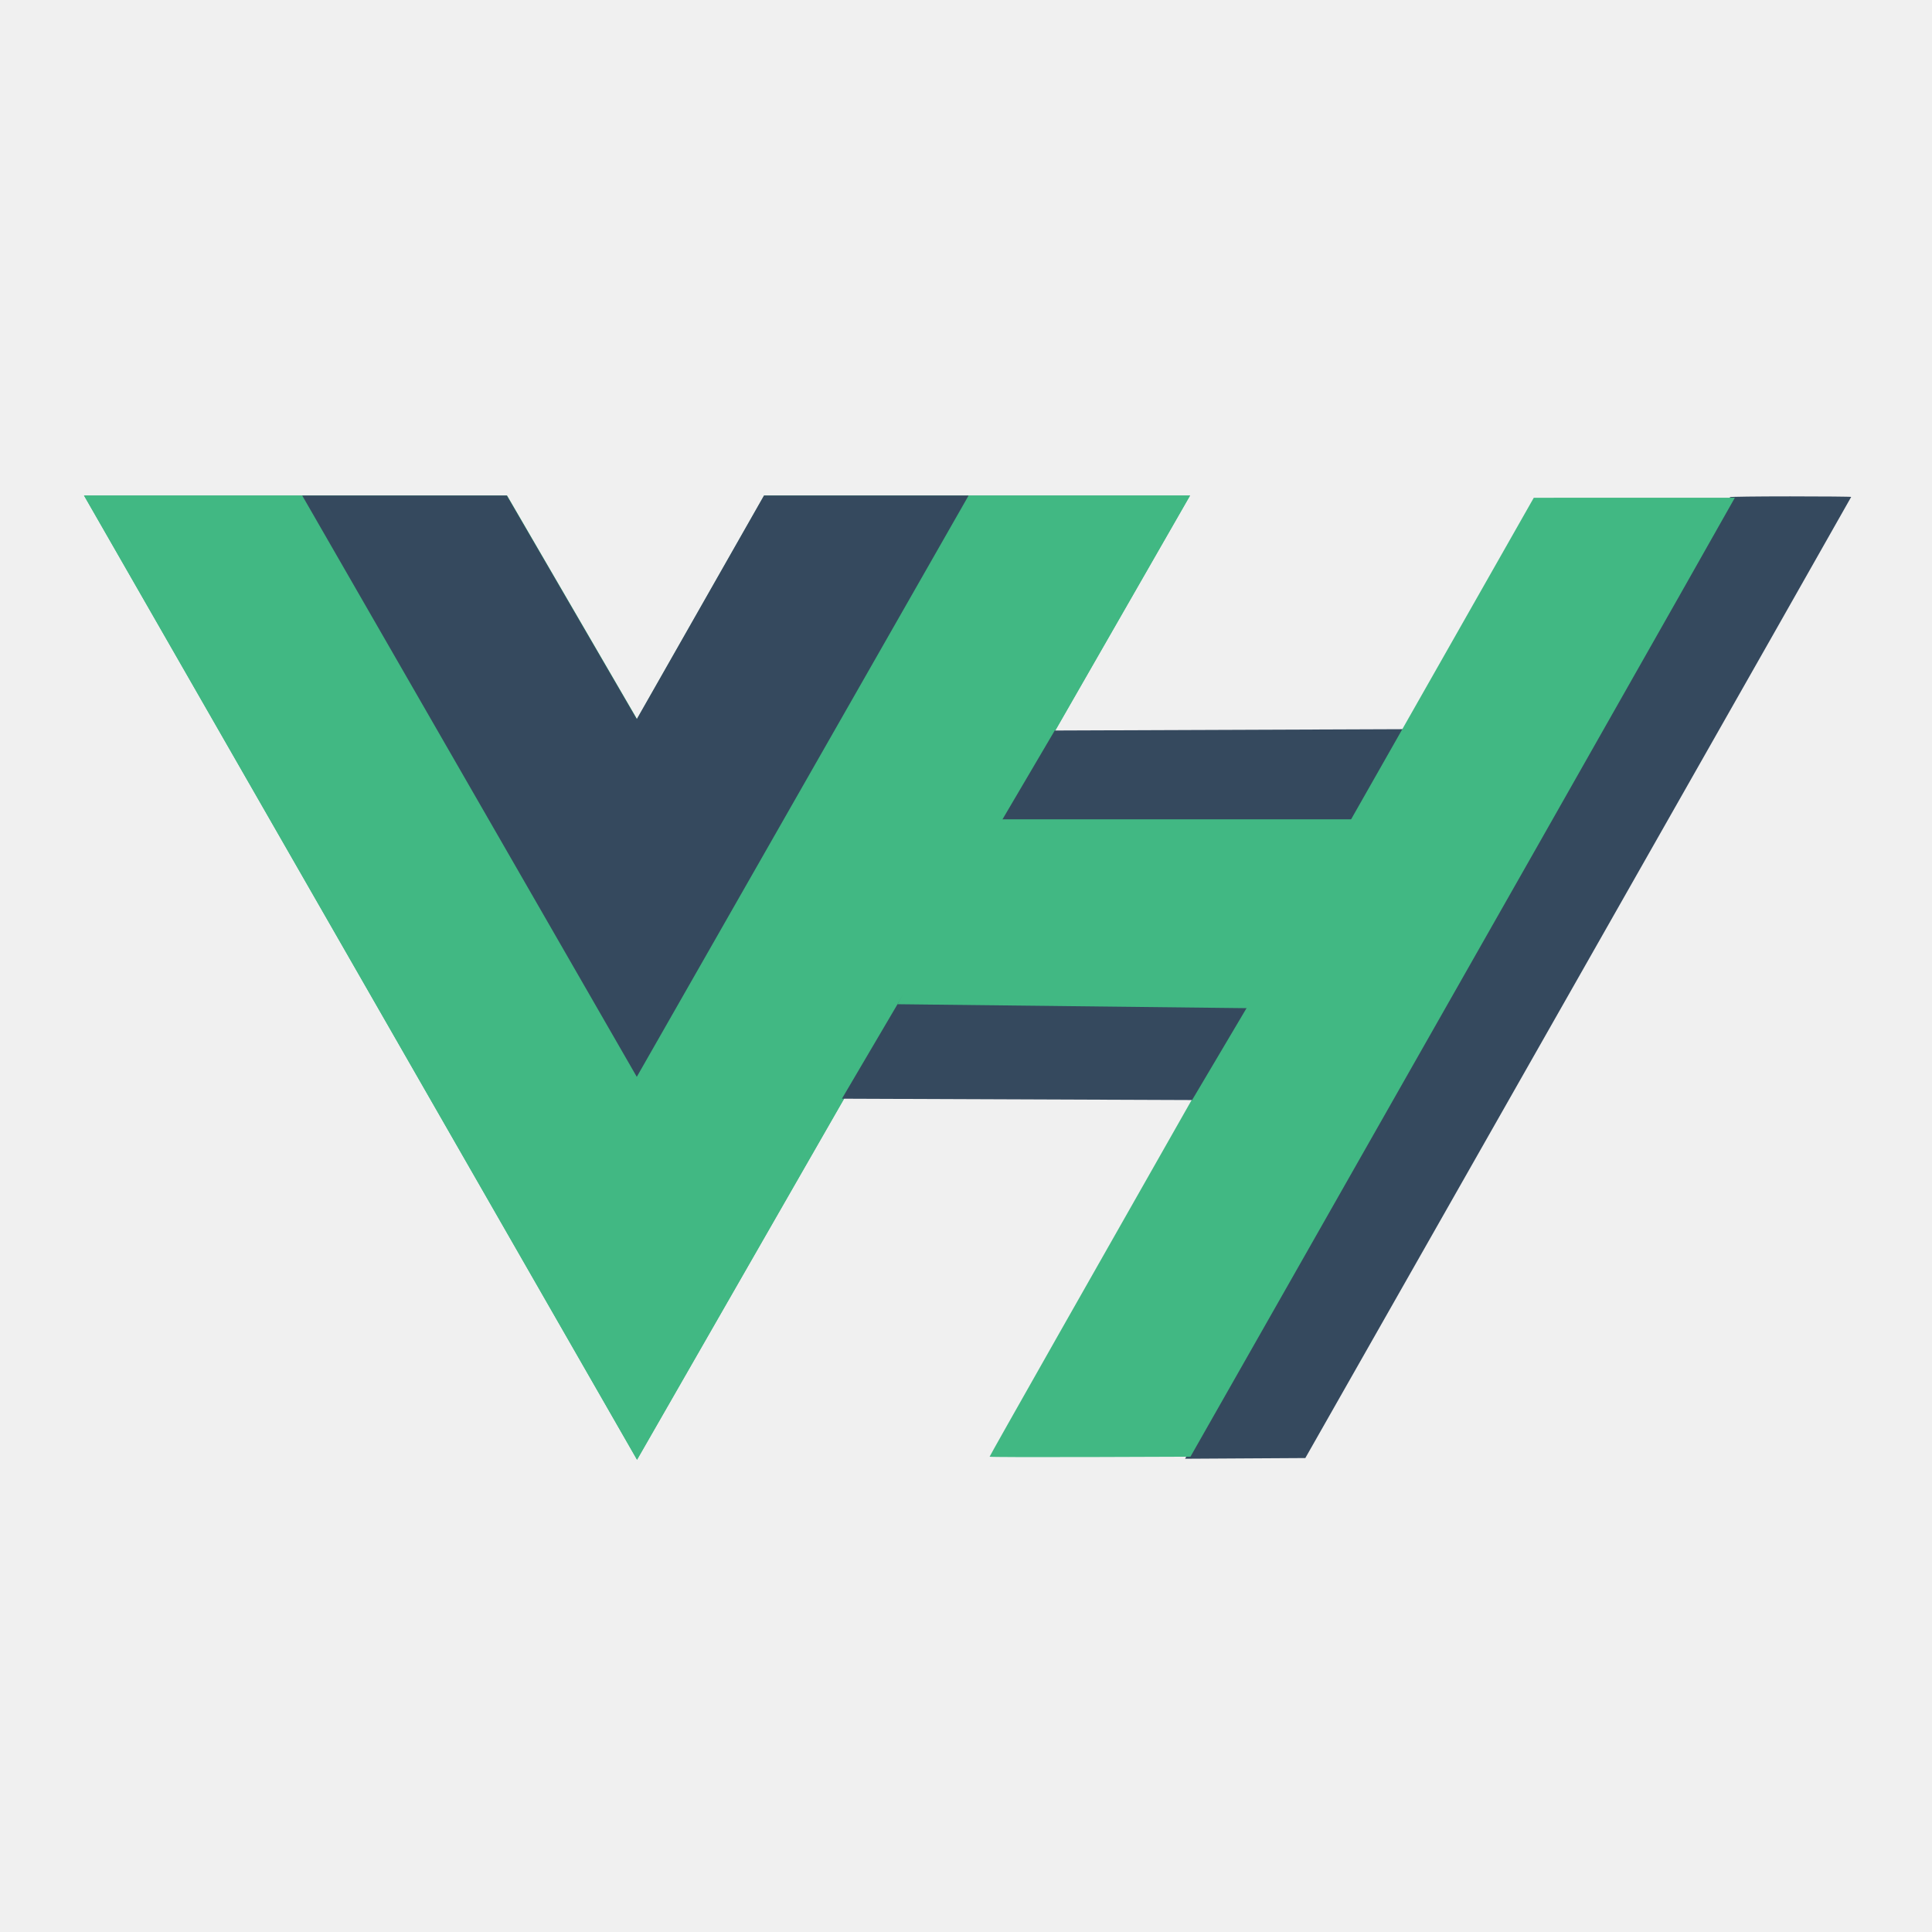
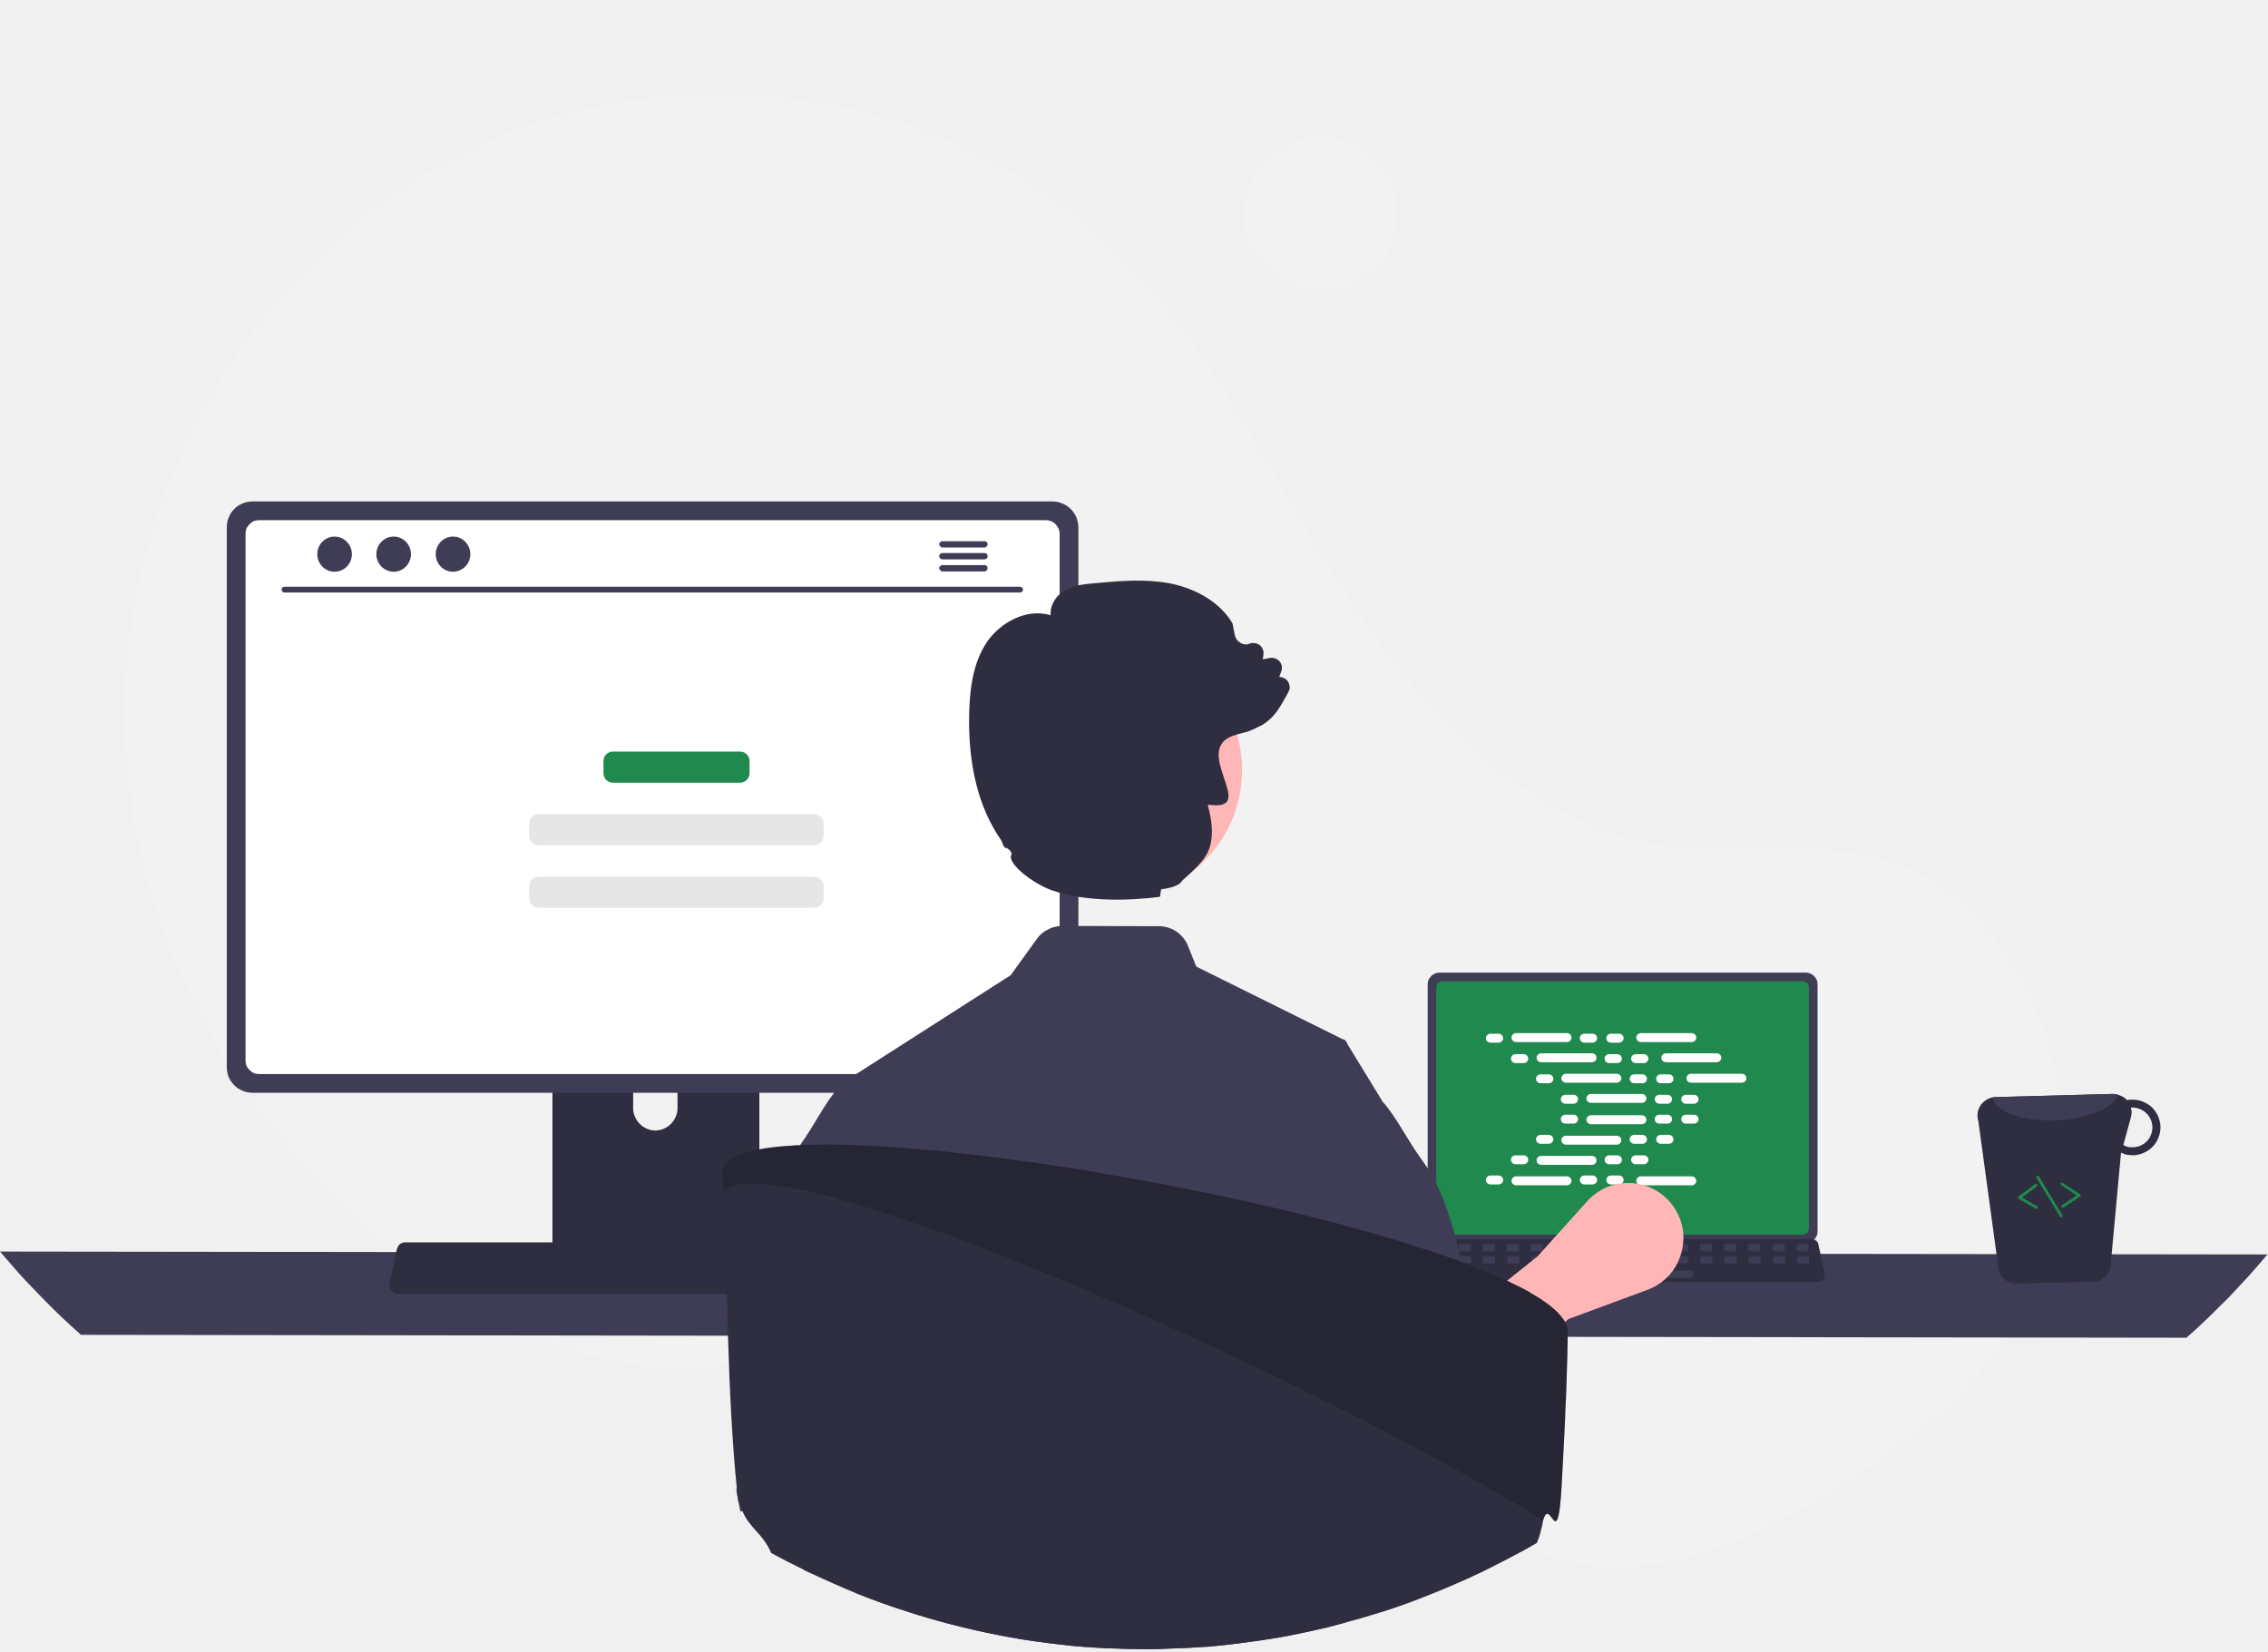
- <svg xmlns="http://www.w3.org/2000/svg" width="1200" height="1200" class="icon" viewBox="0 0 3280.944 2800">
-   <path fill="#41b883" d="M1645.332 601.004h375.675L1081.82 2238.478 142.636 601.004h718.477l220.708 379.704 216.013-379.704z" />
-   <path fill="#41b883" d="M142.636 601.004l939.185 1637.474 939.186-1637.474h-375.675l-563.51 982.484-568.208-982.484z" />
-   <path fill="#35495e" d="M513.188 601.004l568.207 987.23 563.511-987.23h-347.498l-216.013 379.704-220.708-379.704zM1607.792 1311.83l594.678 2.293 187.353-316.325-598.662 2.292zM2198.506 1909.57C2867.436 732.7 2939.502 605.426 2937.874 603.78c-.715-.723 45.303-1.314 102.262-1.314s103.562.428 103.562.951c0 .523-208.57 367.978-463.491 816.567L2216.715 2235.6l-102.1.596-102.102.596z" />
-   <path fill="#41b883" d="M1680.563 2233.328c0-1.34 168.208-298.145 440.375-777.048a4135645.775 4135645.775 0 00337.619-594.19l146.13-257.25 170.746-.04 170.747-.04-5.536 9.741c-3.044 5.358-43.727 77.302-90.407 159.875-85.356 150.992-337.562 595.163-656.602 1156.373l-172 302.559-170.536.588c-93.795.322-170.536.069-170.536-.567z" />
-   <path fill="#35495e" d="M1429.783 1625.351l594.679 2.292 187.353-316.324-598.662 2.292z" />
-   <path fill="#41b883" d="M1524.207 1464.903l608.285 6.877 173.746-320.909h-619.072z" />
+ <svg xmlns="http://www.w3.org/2000/svg" version="1.2" viewBox="0 0 787 573" width="787" height="573">
+   <style>
+ 		.s0 { fill: #f2f2f2 } 
+ 		.s1 { fill: #3f3d56 } 
+ 		.s2 { fill: #20894d } 
+ 		.s3 { fill: #2f2e41 } 
+ 		.s4 { fill: #ffffff } 
+ 		.s5 { fill: #ffb6b6 } 
+ 		.s6 { fill: #e6e6e6 } 
+ 		.s7 { opacity: .2;fill: #000000 } 
+ 	</style>
+   <circle id="Layer" class="s0" cx="458.3" cy="74.2" r="26.7" />
+   <path id="Layer" class="s0" d="m544.6 541.8c-39.4-9.8-72.9-34.9-107.5-56-34.7-21.1-74.6-39.3-114.7-32.8-25.4 4.1-48.7 17.8-74.3 21.1-29.6 3.7-59.2-7-84.9-22.1-69.8-41.1-117.9-118.5-119.9-199.5-1.9-81 44.1-162.2 116.4-198.9 72.2-36.6 167.3-24.5 225.6 31.8 35.3 34.1 55.8 80.4 82.4 121.7 26.6 41.3 64.4 80.8 113.2 86.8 24.9 3.1 50.9-2.8 74.7 4.9 28.4 9.2 47.8 36.5 55.7 65.3q0.5 1.8 0.9 3.6c11.9 48.4-7.1 99.2-46.8 129.5-35.1 26.7-82.5 54.1-120.8 44.6z" />
+   <path id="Layer" class="s1" d="m786.8 435.3q-3.2 3.8-6.6 7.6-3.4 3.7-6.9 7.4-3.6 3.6-7.2 7.1-3.6 3.5-7.4 6.8l-730.6-1q-3.7-3.3-7.4-6.8-3.6-3.5-7.1-7.1-3.6-3.7-7-7.4-3.3-3.8-6.6-7.6z" />
+   <path id="Layer" class="s1" d="m495.7 340q0.4-0.7 0.9-1.3 0.6-0.6 1.4-0.9 0.7-0.3 1.5-0.3h127.1q0.8 0 1.5 0.3 0.8 0.3 1.4 0.9 0.5 0.6 0.9 1.3 0.3 0.8 0.3 1.6v85.7q0 0.8-0.3 1.6-0.4 0.7-0.9 1.3-0.6 0.6-1.4 0.9-0.7 0.3-1.5 0.3h-127.1q-0.8 0-1.5-0.3-0.8-0.3-1.4-0.9-0.5-0.6-0.9-1.3-0.3-0.8-0.3-1.6v-85.7q0-0.8 0.3-1.6z" />
+   <path id="Layer" class="s2" d="m498.6 341.8q0.1-0.4 0.5-0.7 0.3-0.3 0.7-0.5 0.4-0.1 0.8-0.1h124.9q0.4 0 0.8 0.1 0.4 0.2 0.8 0.5 0.3 0.3 0.4 0.7 0.2 0.4 0.2 0.9v83.5q0 0.5-0.2 0.9-0.1 0.4-0.4 0.7-0.4 0.3-0.8 0.5-0.4 0.1-0.8 0.1h-124.9q-0.4 0-0.8-0.1-0.4-0.2-0.7-0.5-0.4-0.3-0.5-0.7-0.2-0.4-0.2-0.9v-83.5q0-0.5 0.2-0.9z" />
+   <path id="Layer" class="s3" d="m492.5 443.5q-0.2-0.2-0.2-0.5-0.1-0.2-0.1-0.5 0-0.3 0.1-0.6l2.1-10q0-0.3 0.2-0.6 0.1-0.3 0.3-0.5 0.2-0.2 0.5-0.4 0.2-0.2 0.5-0.3 0.1-0.1 0.2-0.1 0.2 0 0.3 0 0.1-0.1 0.2-0.1 0.1 0 0.2 0h131.8q0.1 0 0.2 0 0.1 0 0.2 0.1 0.2 0 0.3 0 0.1 0 0.2 0.1 0.3 0.1 0.5 0.3 0.3 0.2 0.5 0.4 0.2 0.2 0.3 0.5 0.2 0.3 0.2 0.6l2.2 10q0.1 0.6-0.1 1.1-0.1 0.6-0.5 1-0.3 0.5-0.8 0.7-0.5 0.2-1.1 0.2h-136q-0.3 0-0.5 0-0.3-0.1-0.6-0.2-0.2-0.1-0.4-0.3-0.3-0.2-0.4-0.4-0.2-0.2-0.3-0.5z" />
+   <path id="Layer" class="s1" d="m627.6 433.7c0 0.3-0.2 0.5-0.5 0.5h-3.2c-0.2 0-0.5-0.2-0.5-0.5v-1.5c0-0.3 0.3-0.5 0.5-0.5h3.2c0.3 0 0.5 0.2 0.5 0.5z" />
+   <path id="Layer" class="s1" d="m619.3 433.7c0 0.3-0.3 0.5-0.5 0.5h-3.2c-0.3 0-0.5-0.2-0.5-0.5v-1.5c0-0.3 0.2-0.5 0.5-0.5h3.2c0.2 0 0.5 0.2 0.5 0.5z" />
+   <path id="Layer" class="s1" d="m610.9 433.7c0 0.3-0.2 0.5-0.5 0.5h-3.2c-0.3 0-0.5-0.2-0.5-0.5v-1.5c0-0.3 0.2-0.5 0.5-0.5h3.2c0.3 0 0.5 0.2 0.5 0.5z" />
+   <path id="Layer" class="s1" d="m602.5 433.7c0 0.3-0.2 0.5-0.5 0.5h-3.2c-0.3 0-0.5-0.2-0.5-0.5v-1.5c0-0.3 0.2-0.5 0.5-0.5h3.2c0.3 0 0.5 0.2 0.5 0.5z" />
+   <path id="Layer" class="s1" d="m594.1 433.7c0 0.3-0.2 0.5-0.5 0.5h-3.2c-0.2 0-0.5-0.2-0.5-0.5v-1.5c0-0.3 0.3-0.5 0.5-0.5h3.2c0.3 0 0.5 0.2 0.5 0.5z" />
+   <path id="Layer" class="s1" d="m585.7 433.7c0 0.3-0.2 0.5-0.4 0.5h-3.3c-0.2 0-0.4-0.2-0.4-0.5v-1.5c0-0.3 0.2-0.5 0.4-0.5h3.3c0.2 0 0.4 0.2 0.4 0.5z" />
+   <path id="Layer" class="s1" d="m577.4 433.7c0 0.3-0.2 0.5-0.5 0.5h-3.2c-0.3 0-0.5-0.2-0.5-0.5v-1.5c0-0.3 0.2-0.5 0.5-0.5h3.2c0.3 0 0.5 0.2 0.5 0.5z" />
+   <path id="Layer" class="s1" d="m569 433.7c0 0.3-0.2 0.5-0.5 0.5h-3.2c-0.3 0-0.5-0.2-0.5-0.5v-1.5c0-0.3 0.2-0.5 0.5-0.5h3.2c0.3 0 0.5 0.2 0.5 0.5z" />
+   <path id="Layer" class="s1" d="m560.6 433.7c0 0.3-0.2 0.5-0.5 0.5h-3.2c-0.3 0-0.5-0.2-0.5-0.5v-1.5c0-0.3 0.2-0.5 0.5-0.5h3.2c0.3 0 0.5 0.2 0.5 0.5z" />
+   <path id="Layer" class="s1" d="m552.2 433.7c0 0.3-0.2 0.5-0.4 0.5h-3.3c-0.2 0-0.4-0.2-0.4-0.5v-1.5c0-0.3 0.2-0.5 0.4-0.5h3.3c0.2 0 0.4 0.2 0.4 0.5z" />
+   <path id="Layer" class="s1" d="m543.9 433.7c0 0.3-0.3 0.5-0.5 0.5h-3.2c-0.3 0-0.5-0.2-0.5-0.5v-1.5c0-0.3 0.2-0.5 0.5-0.5h3.2c0.2 0 0.5 0.2 0.5 0.5z" />
+   <path id="Layer" class="s1" d="m535.5 433.7c0 0.3-0.2 0.5-0.5 0.5h-3.2c-0.3 0-0.5-0.2-0.5-0.5v-1.5c0-0.3 0.2-0.5 0.5-0.5h3.2c0.3 0 0.5 0.2 0.5 0.5z" />
+   <path id="Layer" class="s1" d="m527.1 433.7c0 0.3-0.2 0.5-0.5 0.5h-3.2c-0.3 0-0.5-0.2-0.5-0.5v-1.5c0-0.3 0.2-0.5 0.5-0.5h3.2c0.3 0 0.5 0.2 0.5 0.5z" />
+   <path id="Layer" class="s1" d="m518.7 433.7c0 0.3-0.2 0.5-0.5 0.5h-3.2c-0.2 0-0.5-0.2-0.5-0.5v-1.5c0-0.3 0.3-0.5 0.5-0.5h3.2c0.3 0 0.5 0.2 0.5 0.5z" />
+   <path id="Layer" class="s1" d="m510.4 433.7c0 0.3-0.3 0.5-0.5 0.5h-3.2c-0.3 0-0.5-0.2-0.5-0.5v-1.5c0-0.3 0.2-0.5 0.5-0.5h3.2c0.2 0 0.5 0.2 0.5 0.5z" />
+   <path id="Layer" class="s1" d="m502 433.7c0 0.3-0.2 0.5-0.5 0.5h-3.2c-0.3 0-0.5-0.2-0.5-0.5v-1.5c0-0.3 0.2-0.5 0.5-0.5h3.2c0.3 0 0.5 0.2 0.5 0.5z" />
+   <path id="Layer" class="s1" d="m627.7 437.9c0 0.3-0.2 0.5-0.5 0.5h-3.2c-0.2 0-0.5-0.2-0.5-0.5v-1.5c0-0.3 0.3-0.5 0.5-0.5h3.2c0.3 0 0.5 0.2 0.5 0.5z" />
+   <path id="Layer" class="s1" d="m619.4 437.9c0 0.3-0.3 0.5-0.5 0.5h-3.2c-0.3 0-0.5-0.2-0.5-0.5v-1.5c0-0.3 0.2-0.5 0.5-0.5h3.2c0.2 0 0.5 0.2 0.5 0.5z" />
+   <path id="Layer" class="s1" d="m611 437.9c0 0.3-0.2 0.5-0.5 0.5h-3.2c-0.3 0-0.5-0.2-0.5-0.5v-1.5c0-0.3 0.2-0.5 0.5-0.5h3.2c0.3 0 0.5 0.2 0.5 0.5z" />
+   <path id="Layer" class="s1" d="m602.6 437.9c0 0.3-0.2 0.5-0.5 0.5h-3.2c-0.3 0-0.5-0.2-0.5-0.5v-1.5c0-0.3 0.2-0.5 0.5-0.5h3.2c0.3 0 0.5 0.2 0.5 0.5z" />
+   <path id="Layer" class="s1" d="m594.2 437.9c0 0.3-0.2 0.5-0.5 0.5h-3.2c-0.2 0-0.5-0.2-0.5-0.5v-1.5c0-0.3 0.3-0.5 0.5-0.5h3.2c0.3 0 0.5 0.2 0.5 0.5z" />
+   <path id="Layer" class="s1" d="m585.8 437.9c0 0.3-0.2 0.5-0.4 0.5h-3.3c-0.2 0-0.4-0.2-0.4-0.5v-1.5c0-0.3 0.2-0.5 0.4-0.5h3.3c0.2 0 0.4 0.2 0.4 0.5z" />
+   <path id="Layer" class="s1" d="m577.5 437.9c0 0.3-0.2 0.5-0.5 0.5h-3.2c-0.3 0-0.5-0.2-0.5-0.5v-1.5c0-0.3 0.2-0.5 0.5-0.5h3.2c0.3 0 0.5 0.2 0.5 0.5z" />
+   <path id="Layer" class="s1" d="m569.1 437.9c0 0.3-0.2 0.5-0.5 0.5h-3.2c-0.3 0-0.5-0.2-0.5-0.5v-1.5c0-0.3 0.2-0.5 0.5-0.5h3.2c0.3 0 0.5 0.2 0.5 0.5z" />
+   <path id="Layer" class="s1" d="m560.7 437.9c0 0.3-0.2 0.5-0.5 0.5h-3.2c-0.3 0-0.5-0.2-0.5-0.5v-1.5c0-0.3 0.2-0.5 0.5-0.5h3.2c0.3 0 0.5 0.2 0.5 0.5z" />
+   <path id="Layer" class="s1" d="m552.3 437.9c0 0.3-0.2 0.5-0.4 0.5h-3.3c-0.2 0-0.5-0.2-0.5-0.5v-1.5c0-0.3 0.3-0.5 0.5-0.5h3.3c0.2 0 0.4 0.2 0.4 0.5z" />
+   <path id="Layer" class="s1" d="m544 437.9c0 0.3-0.3 0.5-0.5 0.5h-3.2c-0.3 0-0.5-0.2-0.5-0.5v-1.5c0-0.3 0.2-0.5 0.5-0.5h3.2c0.2 0 0.5 0.2 0.5 0.5z" />
+   <path id="Layer" class="s1" d="m535.6 437.9c0 0.3-0.2 0.5-0.5 0.5h-3.2c-0.3 0-0.5-0.2-0.5-0.5v-1.5c0-0.3 0.2-0.5 0.5-0.5h3.2c0.3 0 0.5 0.2 0.5 0.5z" />
+   <path id="Layer" class="s1" d="m527.2 437.9c0 0.3-0.2 0.5-0.5 0.5h-3.2c-0.3 0-0.5-0.2-0.5-0.5v-1.5c0-0.3 0.2-0.5 0.5-0.5h3.2c0.3 0 0.5 0.2 0.5 0.5z" />
+   <path id="Layer" class="s1" d="m518.8 437.9c0 0.3-0.2 0.5-0.5 0.5h-3.2c-0.2 0-0.5-0.2-0.5-0.5v-1.5c0-0.3 0.3-0.5 0.5-0.5h3.2c0.3 0 0.5 0.2 0.5 0.5z" />
+   <path id="Layer" class="s1" d="m510.5 437.9c0 0.3-0.3 0.5-0.5 0.5h-3.2c-0.3 0-0.5-0.2-0.5-0.5v-1.5c0-0.3 0.2-0.5 0.5-0.5h3.2c0.2 0 0.5 0.2 0.5 0.5z" />
+   <path id="Layer" class="s1" d="m502.1 437.9c0 0.3-0.2 0.5-0.5 0.5h-3.2c-0.3 0-0.5-0.2-0.5-0.5v-1.5c0-0.3 0.2-0.5 0.5-0.5h3.2c0.3 0 0.5 0.2 0.5 0.5z" />
+   <path id="Layer" class="s1" d="m587.5 443c0 0.2-0.2 0.4-0.5 0.4h-32.5c-0.3 0-0.5-0.2-0.5-0.4v-1.6c0-0.2 0.2-0.5 0.5-0.5h32.5c0.3 0 0.5 0.3 0.5 0.5z" />
+   <rect id="Layer" class="s4" x="515.6" y="358.7" width="6" height="3.1" rx="1.6" />
+   <rect id="Layer" class="s4" x="548.2" y="358.7" width="6" height="3.1" rx="1.6" />
+   <rect id="Layer" class="s4" x="557.4" y="358.7" width="6" height="3.1" rx="1.6" />
+   <rect id="Layer" class="s4" x="524.5" y="358.5" width="20.8" height="3.1" rx="1.6" />
+   <rect id="Layer" class="s4" x="567.8" y="358.5" width="20.8" height="3.1" rx="1.6" />
+   <rect id="Layer" class="s4" x="524.3" y="365.8" width="6" height="3.1" rx="1.6" />
+   <rect id="Layer" class="s4" x="556.8" y="365.8" width="6" height="3.1" rx="1.6" />
+   <rect id="Layer" class="s4" x="566" y="365.8" width="6" height="3.1" rx="1.6" />
+   <rect id="Layer" class="s4" x="533.2" y="365.5" width="20.8" height="3.1" rx="1.6" />
+   <rect id="Layer" class="s4" x="576.5" y="365.5" width="20.8" height="3.1" rx="1.6" />
+   <rect id="Layer" class="s4" x="533" y="372.8" width="6" height="3.1" rx="1.6" />
+   <rect id="Layer" class="s4" x="565.5" y="372.8" width="6" height="3.1" rx="1.6" />
+   <rect id="Layer" class="s4" x="574.7" y="372.8" width="6" height="3.1" rx="1.6" />
+   <rect id="Layer" class="s4" x="541.8" y="372.6" width="20.8" height="3.1" rx="1.6" />
+   <rect id="Layer" class="s4" x="585.2" y="372.6" width="20.8" height="3.1" rx="1.6" />
+   <rect id="Layer" class="s4" x="541.6" y="379.9" width="6" height="3.1" rx="1.6" />
+   <rect id="Layer" class="s4" x="574.2" y="379.9" width="6" height="3.1" rx="1.6" />
+   <rect id="Layer" class="s4" x="583.4" y="379.9" width="6" height="3.1" rx="1.6" />
+   <rect id="Layer" class="s4" x="550.5" y="379.6" width="20.8" height="3.1" rx="1.6" />
+   <rect id="Layer" class="s4" x="548.2" y="407.9" width="6" height="3.1" rx="1.6" />
+   <rect id="Layer" class="s4" x="557.4" y="407.9" width="6" height="3.1" rx="1.6" />
+   <rect id="Layer" class="s4" x="567.8" y="408.2" width="20.8" height="3.1" rx="1.6" />
+   <rect id="Layer" class="s4" x="515.6" y="407.9" width="6" height="3.1" rx="1.6" />
+   <rect id="Layer" class="s4" x="524.5" y="408.2" width="20.8" height="3.1" rx="1.6" />
+   <rect id="Layer" class="s4" x="524.3" y="400.9" width="6" height="3.1" rx="1.6" />
+   <rect id="Layer" class="s4" x="556.8" y="400.9" width="6" height="3.1" rx="1.6" />
+   <rect id="Layer" class="s4" x="566" y="400.9" width="6" height="3.1" rx="1.6" />
+   <rect id="Layer" class="s4" x="533.2" y="401.1" width="20.8" height="3.1" rx="1.6" />
+   <rect id="Layer" class="s4" x="533" y="393.8" width="6" height="3.1" rx="1.6" />
+   <rect id="Layer" class="s4" x="565.5" y="393.8" width="6" height="3.1" rx="1.6" />
+   <rect id="Layer" class="s4" x="574.7" y="393.8" width="6" height="3.1" rx="1.6" />
+   <rect id="Layer" class="s4" x="541.8" y="394.1" width="20.8" height="3.1" rx="1.6" />
+   <rect id="Layer" class="s4" x="541.6" y="386.8" width="6" height="3.1" rx="1.6" />
+   <rect id="Layer" class="s4" x="574.2" y="386.8" width="6" height="3.1" rx="1.6" />
+   <rect id="Layer" class="s4" x="583.4" y="386.8" width="6" height="3.1" rx="1.6" />
+   <rect id="Layer" class="s4" x="550.5" y="387" width="20.8" height="3.1" rx="1.6" />
+   <path id="Layer" class="s5" d="m504.9 490.5l-13.3-21.1 41.9-33.4 17.3-19.2c2.2-2.5 5.1-4.3 8.3-5.4 3.2-1 6.6-1.2 9.8-0.5 3.3 0.7 6.4 2.2 8.9 4.5 2.5 2.2 4.3 5.1 5.4 8.2 0.8 2.4 1.1 4.8 0.9 7.3-0.2 2.5-0.8 4.9-1.9 7.1-1 2.2-2.5 4.2-4.3 5.8-1.9 1.7-4 3-6.3 3.8l-27.3 10.1z" />
+   <path id="Layer" fill-rule="evenodd" class="s3" d="m192 336.2q0.2-0.7 0.7-1.2 0.5-0.5 1.1-0.7 0.7-0.3 1.4-0.3h64.9q0.1 0 0.2 0 0.2 0 0.3 0.1 0.1 0 0.3 0 0.1 0 0.2 0.1 0.5 0.1 1 0.5 0.4 0.3 0.8 0.7 0.3 0.5 0.5 1 0.1 0.5 0.1 1.1v102.5h-71.8v-102.5q0-0.7 0.3-1.3zm27.7 48.4c0 2 0.9 4 2.3 5.4 1.4 1.4 3.4 2.3 5.4 2.3 2 0 4-0.9 5.4-2.3 1.4-1.4 2.3-3.4 2.3-5.4v-11.9c0-2-0.9-3.9-2.3-5.4-1.4-1.4-3.4-2.2-5.4-2.2-2 0-4 0.8-5.4 2.2-1.4 1.5-2.3 3.4-2.3 5.4z" />
+   <path id="Layer" class="s1" d="m263.8 436.8v9.9q0 0.3-0.2 0.7-0.1 0.3-0.4 0.6-0.3 0.3-0.6 0.4-0.4 0.2-0.8 0.2h-68.4q-0.4 0-0.7-0.2-0.4-0.1-0.7-0.4-0.2-0.3-0.4-0.6-0.1-0.4-0.1-0.7v-9.9z" />
+   <path id="Layer" class="s1" d="m79.4 179.5c0.4-1.1 1.1-2.1 1.9-2.9 0.8-0.8 1.8-1.5 2.9-1.9 1.1-0.5 2.3-0.7 3.5-0.7h277.5c1.1 0 2.3 0.2 3.4 0.7 1.1 0.4 2.1 1.1 2.9 1.9 0.9 0.8 1.5 1.8 2 2.9 0.4 1.1 0.7 2.3 0.7 3.5v187.2c0 1.2-0.3 2.4-0.7 3.5-0.5 1.1-1.1 2-2 2.9-0.8 0.8-1.8 1.5-2.9 1.9-1.1 0.5-2.3 0.7-3.4 0.7h-277.5c-1.2 0-2.4-0.2-3.5-0.7-1.1-0.4-2.1-1.1-2.9-1.9-0.8-0.9-1.5-1.8-2-2.9-0.4-1.1-0.6-2.3-0.6-3.5v-187.2c0-1.2 0.2-2.4 0.7-3.5z" />
+   <path id="Layer" class="s4" d="m85.5 183.4q0.4-0.8 1.1-1.5 0.7-0.7 1.5-1.1 0.9-0.3 1.9-0.3h272.8q1 0 1.9 0.3 0.9 0.4 1.6 1.1 0.6 0.7 1 1.5 0.4 0.9 0.4 1.9v182.6q0 1-0.4 1.9-0.4 0.8-1.1 1.5-0.6 0.7-1.5 1.1-0.9 0.3-1.9 0.3h-272.8q-1 0-1.9-0.3-0.8-0.4-1.5-1.1-0.7-0.7-1.1-1.5-0.3-0.9-0.3-1.9v-182.6q0-1 0.3-1.9z" />
+   <path id="Layer" class="s3" d="m135.5 447.4q-0.2-0.3-0.3-0.7-0.1-0.3-0.1-0.6 0-0.3 0.1-0.7l2.5-11.9q0.1-0.4 0.3-0.7 0.1-0.4 0.4-0.7 0.2-0.2 0.5-0.5 0.3-0.2 0.7-0.3 0.1-0.1 0.2-0.1 0.2 0 0.3-0.1 0.1 0 0.3 0 0.1 0 0.2 0h157.3q0.2 0 0.3 0 0.2 0 0.3 0 0.1 0.1 0.3 0.1 0.1 0 0.2 0.1 0.4 0.1 0.7 0.3 0.3 0.3 0.5 0.5 0.3 0.3 0.4 0.7 0.2 0.3 0.3 0.7l2.5 11.9q0.1 0.7 0 1.3-0.2 0.7-0.6 1.2-0.4 0.5-1 0.8-0.7 0.3-1.3 0.3h-162.4q-0.3 0-0.6 0-0.4-0.1-0.7-0.3-0.3-0.1-0.5-0.3-0.3-0.2-0.5-0.5-0.2-0.2-0.3-0.5z" />
+   <path id="Layer" class="s1" d="m354 205.6h-255.3q-0.4 0-0.7-0.3-0.3-0.3-0.3-0.7 0-0.4 0.3-0.7 0.3-0.3 0.7-0.3h255.3q0.4 0 0.7 0.3 0.3 0.3 0.3 0.7 0 0.4-0.3 0.7-0.3 0.3-0.7 0.3z" />
+   <ellipse id="Layer" class="s1" cx="116.1" cy="192.3" rx="6" ry="6.1" />
+   <ellipse id="Layer" class="s1" cx="136.6" cy="192.3" rx="6" ry="6.1" />
+   <ellipse id="Layer" class="s1" cx="157.2" cy="192.3" rx="6" ry="6.1" />
+   <path id="Layer" class="s1" d="m342.4 188.1c0.2 0.2 0.3 0.5 0.3 0.8 0 0.2-0.1 0.5-0.3 0.7-0.2 0.2-0.5 0.4-0.8 0.4h-14.6c-0.3 0-0.5-0.2-0.7-0.4-0.3-0.2-0.4-0.5-0.4-0.7 0-0.3 0.1-0.6 0.4-0.8 0.2-0.2 0.4-0.3 0.7-0.3h14.6c0.3 0 0.6 0.1 0.8 0.3z" />
+   <path id="Layer" class="s1" d="m342.4 192.2c0.2 0.2 0.3 0.5 0.3 0.8 0 0.3-0.1 0.6-0.3 0.8-0.2 0.2-0.5 0.3-0.8 0.3h-14.6c-0.3 0-0.5-0.1-0.7-0.3-0.3-0.2-0.4-0.5-0.4-0.8 0-0.3 0.1-0.6 0.4-0.8 0.2-0.2 0.4-0.3 0.7-0.3h14.6c0.3 0 0.6 0.1 0.8 0.3z" />
+   <path id="Layer" class="s1" d="m342.4 196.4c0.2 0.2 0.3 0.5 0.3 0.8 0 0.2-0.1 0.5-0.3 0.7-0.2 0.2-0.5 0.4-0.8 0.4h-14.6c-0.3 0-0.5-0.2-0.7-0.4-0.3-0.2-0.4-0.5-0.4-0.7 0-0.3 0.1-0.6 0.4-0.8 0.2-0.2 0.4-0.3 0.7-0.3h14.6c0.3 0 0.6 0.1 0.8 0.3z" />
+   <path id="Layer" fill-rule="evenodd" class="s3" d="m686.5 389.1q-0.4-1.3-0.3-2.7 0.2-1.4 0.9-2.6 0.7-1.1 1.8-1.9 1.1-0.8 2.5-1.1 0.1 0 0.2 0 0.2-0.1 0.3-0.1 0.1 0 0.2 0 0.2 0 0.3 0l40.7-1.1q0.7 0 1.4 0.2 0.7 0.1 1.3 0.4 0.6 0.2 1.2 0.6 0.6 0.4 1 0.9 0.2 0 0.4 0 0.3-0.1 0.5-0.1 0.2 0 0.4 0 0.2 0 0.5 0c2.5-0.1 5 0.9 6.9 2.6 1.8 1.8 2.9 4.2 3 6.8 0 2.5-0.9 5-2.7 6.9-1.8 1.8-4.2 2.9-6.8 3q-0.5 0-1.1-0.1-0.5 0-1-0.1-0.6-0.1-1.1-0.3-0.5-0.2-1-0.4l-3.7 40.1q-0.3 1-0.9 1.8-0.6 0.9-1.4 1.5-0.8 0.6-1.7 1-1 0.3-2 0.4l-26.5 0.6q-1 0-2-0.2-1-0.3-1.8-0.9-0.8-0.6-1.5-1.4-0.6-0.8-0.9-1.8zm51 8.6q0.5 0.1 0.9 0.3 0.4 0.1 0.9 0.1 0.4 0 0.8 0c1.9 0 3.6-0.8 4.9-2.1 1.2-1.3 1.9-3.1 1.9-4.9-0.1-1.9-0.8-3.6-2.2-4.9-1.3-1.2-3.1-1.9-4.9-1.9-0.1 0-0.2 0.1-0.4 0.1q0.1 0.4 0.2 0.8 0.1 0.4 0.1 0.9-0.1 0.4-0.1 0.8-0.1 0.4-0.2 0.9l-2.6 9.5q0.3 0.2 0.7 0.4z" />
+   <path id="Layer" class="s1" d="m691.6 380.8q0.2-0.1 0.3-0.1 0.1 0 0.2 0 0.2 0 0.3 0l40.7-1.1q0.3 0 0.5 0 0.2 0.1 0.5 0.1 0.2 0 0.4 0.1 0.3 0 0.5 0.1c-1.6 4.5-10.5 8.3-21.2 8.8-11.8 0.6-21.5-2.9-22.4-7.9q0.1 0 0.2 0z" />
+   <path id="Layer" class="s2" d="m715.6 419q-0.2 0-0.3-0.2 0-0.2 0-0.4 0.1-0.1 0.2-0.2l5.1-3.4-5.3-3.5q-0.2-0.1-0.2-0.3-0.1-0.2 0-0.4 0.2-0.1 0.4-0.2 0.2 0 0.3 0.1l6 3.9q0.1 0.1 0.2 0.2 0 0.1 0 0.2 0 0.1 0 0.3-0.1 0.1-0.2 0.1l-5.7 3.8q-0.1 0-0.1 0 0 0 0 0 0 0.1-0.1 0.1 0 0 0 0-0.2 0-0.3-0.1z" />
+   <path id="Layer" class="s2" d="m706.7 419.5q0 0-0.1 0 0 0-0.1 0 0 0-0.1-0.1l-5.9-3.4q-0.1 0-0.2-0.1-0.1-0.2-0.1-0.3 0-0.1 0.1-0.2 0-0.1 0.1-0.2l5.8-4.3q0.1-0.1 0.3-0.1 0.2 0.1 0.4 0.2 0.1 0.2 0.1 0.4-0.1 0.2-0.2 0.3l-5.2 3.8 5.3 3.1q0.2 0.1 0.2 0.2 0.1 0.1 0.1 0.3 0 0.1-0.1 0.2-0.1 0.2-0.3 0.2 0 0-0.1 0z" />
+   <path id="Layer" class="s2" d="m715.2 422.4q-0.1 0-0.2 0-0.1-0.1-0.1-0.1-0.1-0.1-0.1-0.2l-8.2-13.4q-0.1-0.1 0-0.3 0-0.2 0.2-0.3 0.2-0.2 0.4-0.1 0.2 0 0.3 0.2l8.1 13.4q0.1 0.1 0.1 0.2 0 0.1 0 0.2 0 0.1-0.1 0.2 0 0.1-0.1 0.1 0 0-0.1 0 0 0 0 0 0 0.1 0 0.1 0 0-0.1 0 0 0-0.1 0z" />
+   <rect id="Layer" class="s2" x="209.4" y="260.8" width="50.7" height="10.8" rx="3.3" />
+   <rect id="Layer" class="s6" x="183.6" y="282.5" width="102.2" height="10.8" rx="3.3" />
+   <rect id="Layer" class="s6" x="183.6" y="304.2" width="102.2" height="10.8" rx="3.3" />
+   <path id="Layer" class="s1" d="m350.7 338.4l9.1-12.6q0.7-1 1.7-1.9 1-0.8 2.2-1.4 1.1-0.6 2.4-0.9 1.3-0.3 2.6-0.3l33.5 0.1q1.6 0 3.2 0.5 1.6 0.5 2.9 1.4 1.4 1 2.4 2.3 1 1.2 1.6 2.8l2.8 7 50.8 25.2 0.9 0.4 0.7 1.2-9.6 60.8-6.2 38.7c0 0 0.7 6.5 1.6 16.8q0.2 2.2 0.4 4.6c1.4 16.2 3.4 7.4 4.9 30.2 0.3 3.7-4.3 7.2-4.1 10.8 0.3 4.9 5.4 9.9 5.6 14.5 0.5 9.5 0.9 18.4 1 26q-6.9 1.6-13.9 3-6.9 1.3-13.9 2.2-7.1 1-14.1 1.6-7.1 0.5-14.2 0.7-3.8 0.2-7.7 0.2-1.9 0-3.8-0.1-0.6 0-1.2 0-1.7 0-3.5-0.1-8.5-0.2-17-1-8.5-0.9-17-2.2-8.4-1.4-16.8-3.3-8.3-1.9-16.5-4.3-0.5-0.1-0.9-0.3-2.2-0.6-4.3-1.3-10-3.1-19.6-7c4.4-5.7 9.8-11.7 14.4-17.6 8-10.3 9.5 7.7 9.5 7.7l-3.2-11.9 2.9-7.3-1.1-53.7-0.1-6.7-14.1-42.9-7.5-22.9-6.6-19.8v-0.1l-0.2-0.7z" />
+   <path id="Layer" class="s1" d="m326.8 453.7l-7.6 16.2-5.1 11.1-9 46.6-4.4 4.8-3.8-16.8-40 8.9c-1.3-7.3-0.4 0.2-1.2-7.8q0.3-0.3 0.7-0.7c0.6-0.6 1.2-1.1 1.2-1.6-0.5-27.6 0.9-74.6 12.3-103q0.7-1.8 1.5-3.4 0.7-1.7 1.6-3.4 0.9-1.6 1.9-3.2 1-1.6 2-3.1 0.4-0.5 0.7-0.9c5.3-7.4 8.6-14.7 13.3-19.9q0 0 0 0 0.1 0 0.1 0 0 0 0 0 0 0 0 0 0-0.1 0-0.1 0 0 0 0 0 0 0 0 0 0 0.1 0l32.4-17.2 1.4 39.1 1 28.1z" />
+   <path id="Layer" class="s1" d="m465.9 360.6l0.9 0.4 0.7 1.2 12.1 19.8q0 0 0 0.1c5 5.4 8.4 13.1 14.1 20.8 17.9 24.4 19.9 83.6 19.4 116.1-0.1 0.5 0.5 1.1 1.1 1.7 1.5 1.3 2.8 3 3.8 4.8 0.9 1.8 1.6 3.8 1.9 5.8 0.3 2.1 0.2 4.1-0.2 6.2-0.4 2-1.2 3.9-2.2 5.7l-9.5-30.1-32.4 6.7-1.8 0.4-3.9 16.8-4.4-4.8-8.9-46.6-3.3-7.1-9.5-20.2z" />
+   <circle id="a657ec4b-47ce-4d2a-9c58-81a811696ca9" class="s5" cx="386.4" cy="267.2" r="44.6" />
+   <path id="Layer" class="s3" d="m447.2 237q0.2 0.5 0.3 1 0.1 0.6 0 1.1-0.2 0.5-0.4 1c-2.5 4.4-4.2 8.4-9 11.4q-0.8 0.4-1.6 0.8-0.9 0.5-1.7 0.8-0.8 0.4-1.7 0.7-0.9 0.3-1.8 0.5-0.7 0.2-1.5 0.4 0 0-0.1 0-0.1 0.1-0.2 0.1-0.1 0-0.1 0-0.1 0-0.2 0.1c-17.4 4.4 8.7 27.2-10.1 24.3 0.9 3.7 1.8 7.7 1.3 11.7-0.5 4-1.6 6.7-6.5 11.3q0 0.1-0.1 0.1c-1 1-2.2 2-3.5 3.2-0.8 1.6-3.5 2.6-7.4 3.1l-0.4 2.6c-10.8 1.4-26.1 1.8-37.6-2.3-6.4-2.3-15.3-9.1-14-12.2 0.5-1-0.8-2-2-2.7l0.2 0.4c-1.1-0.5-1.2-2.2-1.8-3-7.7-11.1-11.4-25.8-11-43.7 0.2-7.6 1-17.4 6.3-25.1 4.5-6.5 13.6-11.7 22-9.1-0.4-3.4 1.9-6.8 4.6-8.5 3.2-1.9 7-2.3 10.4-2.6 8.6-0.8 17.5-1.6 26.2 0 9.7 1.9 17.7 6.9 21.8 13.8l0.1 0.2 0.8 4.1q0.1 0.4 0.3 0.8 0.2 0.4 0.4 0.7 0.3 0.4 0.6 0.6 0.3 0.3 0.7 0.5 0.3 0.2 0.7 0.3 0.4 0.2 0.9 0.2 0.4 0 0.8 0 0.4-0.1 0.8-0.3 0.9-0.3 1.8-0.1 0.9 0.1 1.7 0.7 0.7 0.6 1 1.5 0.4 0.8 0.2 1.8l-0.2 1.6 2.4-0.5c0.7-0.1 1.3 0 1.9 0.2 0.6 0.2 1.1 0.5 1.5 1 0.4 0.5 0.7 1.1 0.8 1.7 0.1 0.6 0 1.2-0.2 1.8l-0.7 1.9q0.4 0 0.8 0.1 0.4 0.1 0.7 0.2 0.3 0.2 0.7 0.4 0.3 0.2 0.5 0.5 0.4 0.4 0.6 0.9z" />
+   <path id="Layer" class="s3" d="m544 461.4c0 1.8 0 4.2-0.1 7.3q0 0.6 0 1.3c-0.2 5.5-0.3 10.2-0.5 15.4q0 0.5-0.1 1.1c-0.2 7.2-0.7 15.6-1.4 29-1.4 24.6-3.9 3.4-6.4 12q-0.2 0.7-0.3 1.6-0.2 0.8-0.4 1.6-0.2 0.8-0.4 1.6-0.2 0.8-0.5 1.5-0.3 0.8-0.6 1.6c-1.3 0.8-2.7 1.5-4 2.3q-5.7 3.1-11.5 6-3.3 1.7-6.6 3.2-0.5 0.2-1 0.5-4.3 1.9-8.5 3.7-4.3 1.8-8.7 3.5-4.3 1.7-8.7 3.2-4.4 1.5-8.9 2.8-3.5 1.1-7 2-3.6 1.1-7.3 2-6.9 1.6-13.9 3-6.9 1.3-14 2.2-7 1-14 1.6-7.1 0.5-14.2 0.7-3.8 0.2-7.7 0.2-1.9 0-3.8-0.1-0.6 0-1.2 0-1.7 0-3.5-0.1-8.5-0.2-17-1-8.5-0.9-17-2.2-8.4-1.4-16.8-3.3-8.3-1.9-16.5-4.3l-0.9-0.3q-2.2-0.6-4.3-1.3-9.9-3.1-19.6-7-7.3-3-14.5-6.4 0 0 0 0 0 0 0 0 0 0-0.1 0 0 0 0 0-1.5-0.7-3-1.4-0.2-0.1-0.4-0.3-5.6-2.7-11.1-5.7c-3-7-7.4-8.4-10-14.6q-0.3-0.7-0.6-1.4-0.2-0.7-0.4-1.4-0.3-0.7-0.4-1.4-0.2-0.8-0.3-1.5 0 0 0-0.1c0.3 3.7-1.2-6.6 0 0q-0.1-0.2-0.1-0.4 0-0.6-0.1-1.4c-3.4-33.5-3.2-71.8-4.7-103.3q-0.1-3.1-0.3-5.9-0.1-0.9-0.1-1.8 0.1-0.3 0.2-0.6 0 0 0 0 0 0 0.1 0 0-0.1 0-0.1 0 0 0 0 0 0 0-0.1 0 0 0 0 0.1 0 0.1 0 0-0.1 0-0.1 0 0 0.1-0.1 0 0 0 0 0 0 0 0 0-0.1 0-0.1 0 0 0 0 0.1-0.2 0.3-0.4 0.1-0.1 0.2-0.2 0 0 0 0 0 0 0-0.1 0 0 0 0 0.1 0 0.1 0 0 0 0-0.1 0 0 0 0 0 0 0.1 0 0 0 0-0.1 0 0 0.1-0.1 0 0 0 0 0 0 0 0 0.1 0 0.1-0.1 0 0 0 0 0 0 0.1 0 0-0.1 0-0.1 0 0 0.1-0.1 0 0 0.1 0 0.1-0.1 0.2-0.3 0.2-0.1 0.3-0.2 0.1-0.1 0.3-0.2 0.1-0.1 0.3-0.2 0.2-0.2 0.4-0.3 0.4-0.2 0.8-0.4 0.4-0.2 0.8-0.4 0.4-0.2 0.8-0.4 0.4-0.2 0.8-0.3 0.6-0.2 1.2-0.4 0.2-0.1 0.4-0.2 0.3-0.1 0.7-0.2 1.7-0.5 3.7-0.9 0.2 0 0.5-0.1 0.3 0 0.7-0.1 0.5-0.1 1.1-0.2 4.4-0.7 10-1 0.5-0.1 1.1-0.1 0.6 0 1.2 0 0.5-0.1 1.1-0.1 0.5 0 1.1 0 1.5-0.1 3.1-0.1 4.5-0.1 9.5 0 2.3 0.1 4.8 0.2 0.1 0 0.3 0 2.1 0.1 4.3 0.2 1.5 0 3 0.1 1.5 0.1 3 0.2 1.1 0.1 2.3 0.2 1 0.1 2 0.1l0.9 0.1q0.7 0 1.5 0.1 1.6 0.1 3.3 0.3 1.6 0.1 3.3 0.3 1.7 0.1 3.5 0.3 0.1 0 0.3 0 1.5 0.2 3.1 0.3 0.4 0.1 0.8 0.1 1.5 0.2 3 0.3 0.4 0.1 0.9 0.1 1.2 0.2 2.4 0.3c1 0.1 2.1 0.2 3.1 0.4q1.3 0.1 2.5 0.2 1.9 0.3 3.8 0.5 0.8 0.1 1.5 0.2 5.5 0.7 11.2 1.5 8.6 1.2 17.4 2.6 8.8 1.5 17.7 3.1 2.2 0.4 4.5 0.8 1 0.2 2 0.4 1.8 0.3 3.5 0.6 1.8 0.3 3.5 0.7 2.1 0.4 4.2 0.8c9 1.8 18.1 3.7 26.9 5.7q2.2 0.5 4.3 1 4.4 1 8.6 2.1 1.2 0.2 2.3 0.5 2.9 0.7 5.8 1.5l0.3 0.1q2.1 0.5 4.1 1 4.8 1.3 9.5 2.6 3.1 0.8 6.1 1.7 4.5 1.3 8.8 2.6 1.1 0.4 2.1 0.7 3.2 1 6.2 2 2.4 0.7 4.7 1.5 2.3 0.8 4.5 1.6 1.5 0.5 2.9 1.1 2 0.7 3.9 1.5 0.6 0.2 1.2 0.4 0.4 0.2 0.8 0.3 0.7 0.3 1.4 0.6 0.7 0.3 1.4 0.6 0.6 0.2 1.3 0.5 0.7 0.3 1.3 0.6 0.6 0.2 1.1 0.5 1.1 0.4 2.1 0.9 0.5 0.2 1 0.5l0.8 0.3q0.2 0.1 0.4 0.2 0.3 0.2 0.7 0.4 0.9 0.4 1.7 0.8 1.1 0.6 2.2 1.1 1.1 0.6 2.1 1.1 0.1 0.1 0.3 0.2 0.2 0.2 0.4 0.3 0.8 0.4 1.5 0.9 1.5 0.8 2.7 1.7 0.3 0.2 0.6 0.4 0.9 0.7 1.8 1.3 0 0 0 0 0.3 0.3 0.6 0.5 0.2 0.2 0.4 0.4 0.8 0.6 1.5 1.3 0 0 0.1 0.1 0 0 0.1 0.1 0 0 0.1 0.1 0 0.1 0.1 0.1 0 0 0 0.1 0 0 0.1 0 0 0 0 0 0 0.1 0 0.1 0.3 0.3 0.6 0.6 0 0 0 0 0 0 0 0 0 0 0 0 0 0.1 0.1 0.1 0.3 0.4 0.6 0.8 0.2 0.2 0.3 0.4 0.2 0.3 0.4 0.5 0.1 0.3 0.2 0.5 0.1 0.1 0.2 0.3 0 0.1 0.1 0.2 0.1 0.2 0.1 0.3 0.1 0.2 0.2 0.3 0 0.1 0 0.2 0.1 0.1 0.1 0.2 0 0.1 0.1 0.2 0 0.1 0 0.2 0.1 0.1 0.1 0.2 0 0.1 0 0.2 0 0.1 0.1 0.2 0 0.1 0 0.2z" />
+   <path id="Layer" class="s7" d="m544 461.4c0 1.8 0 4.2-0.1 7.3q0 0.6-0.1 1.3c-0.1 4.2-0.2 9.5-0.4 15.4q0 0.5-0.1 1.1c-0.2 7.2-0.7 15.6-1.4 29-1.4 24.6-3.9 3.4-6.4 12-6.8-4.2-14.4-8.6-22.4-13.2q-2.2-1.2-4.4-2.4c-16.1-9-34-18.4-52.8-27.7q-1.1-0.6-2.2-1.1c-43-21.2-89.8-41.9-127.8-55.7-7.3-2.6-14.3-5-20.9-7.1-13.9-4.5-25.9-7.6-35.1-8.9-9.6-1.4-16.2-0.9-18.9 2q-0.1-3.1-0.3-5.9-0.1-0.9-0.1-1.8 0.1-0.3 0.2-0.5 0 0 0-0.1 0 0 0 0 0 0 0.1 0 0-0.1 0-0.1 0 0 0 0 0 0 0-0.1 0 0 0 0 0.1 0 0.1 0 0-0.1 0-0.1 0 0 0 0 0-0.1 0-0.1 0.1 0 0.1 0 0-0.1 0-0.1 0.1-0.2 0.3-0.4 0-0.1 0.1-0.1 0 0 0-0.1 0.1 0 0.1-0.1 0 0 0.1 0 0 0 0-0.1 0 0 0 0 0 0 0.1 0 0 0 0-0.1 0 0 0.1-0.1 0 0 0 0 0 0 0 0 0.1 0 0.1-0.1 0 0 0 0 0 0 0.1 0 0-0.1 0-0.1 0 0 0.1-0.1 0 0 0.1 0 0.1-0.1 0.2-0.3 0.2-0.1 0.3-0.2 0.1-0.1 0.3-0.2 0.1-0.1 0.3-0.2 0.2-0.2 0.4-0.3 0.4-0.2 0.8-0.4 0.4-0.2 0.8-0.4 0.4-0.2 0.8-0.4 0.4-0.2 0.8-0.3 0.6-0.2 1.2-0.4 0.2-0.1 0.4-0.2 0.3-0.1 0.7-0.2 1.7-0.5 3.7-0.9 0.6-0.1 1.2-0.2 0.5-0.1 1.1-0.2 4.4-0.7 10-1 0.5-0.1 1.1-0.1 0.6 0 1.2 0 0.5-0.1 1.1-0.1 0.5 0 1.1 0 1.5-0.1 3.1-0.1 4.5-0.1 9.5 0 2.3 0.1 4.8 0.2 0.1 0 0.3 0 2.1 0.1 4.3 0.2 1.5 0 3 0.1 1.5 0.1 3 0.2 1.1 0.1 2.3 0.2 1 0.1 2 0.1 1.2 0.1 2.4 0.2 1.6 0.1 3.3 0.3 1.6 0.1 3.3 0.3 1.7 0.1 3.5 0.3 0.1 0 0.3 0 1.5 0.2 3.1 0.3 8.8 0.9 18 2.1 5.5 0.7 11.2 1.5 8.6 1.2 17.4 2.6 8.8 1.5 17.7 3.1 2.2 0.4 4.5 0.8 2.8 0.5 5.5 1 1.8 0.3 3.5 0.7 2.1 0.4 4.2 0.8c9 1.8 18.1 3.7 26.9 5.7q2.2 0.5 4.3 1 4.4 1 8.6 2.1 1.2 0.3 2.3 0.5 2.9 0.8 5.8 1.5 0.1 0 0.3 0.1 2.1 0.5 4.1 1 4.8 1.3 9.5 2.6 3.1 0.8 6.1 1.7 4.5 1.3 8.8 2.6 1.1 0.4 2.1 0.7 3.2 1 6.2 2 2.4 0.7 4.7 1.5 2.3 0.8 4.5 1.6 1.5 0.5 2.9 1.1 2 0.7 3.9 1.5 0.6 0.2 1.2 0.4 1.1 0.4 2.2 0.9 0.7 0.3 1.4 0.6 0.6 0.2 1.3 0.5 0.7 0.3 1.3 0.6 0.6 0.2 1.1 0.5 1.1 0.4 2.1 0.9 0.5 0.2 1 0.5l0.8 0.3q0.2 0.1 0.4 0.2 1.2 0.6 2.4 1.2 1.1 0.6 2.2 1.1 1.2 0.7 2.4 1.3 0.2 0.2 0.4 0.3 0.8 0.4 1.5 0.9 1.5 0.8 2.7 1.7 1.3 0.9 2.4 1.7 0 0 0 0 0.5 0.5 1 0.9 0.8 0.6 1.5 1.3 0 0 0.1 0.1 0 0 0.1 0.1 0 0 0.1 0.1 0 0.1 0.1 0.1 0 0 0 0.1 0 0 0.1 0 0 0 0 0 0 0.1 0 0.1 0.3 0.3 0.7 0.7 0.3 0.4 0.6 0.8 0.2 0.2 0.3 0.4 0.2 0.3 0.4 0.5 0.1 0.3 0.2 0.5 0.1 0.1 0.2 0.3 0 0.1 0.1 0.2 0.1 0.2 0.1 0.3 0.1 0.2 0.2 0.3 0 0.1 0 0.2 0.1 0.1 0.1 0.2 0 0.1 0.1 0.2 0 0.1 0 0.2 0.1 0.1 0.1 0.2 0 0.1 0 0.2 0 0.1 0.1 0.2 0 0.1 0 0.2z" />
</svg>
